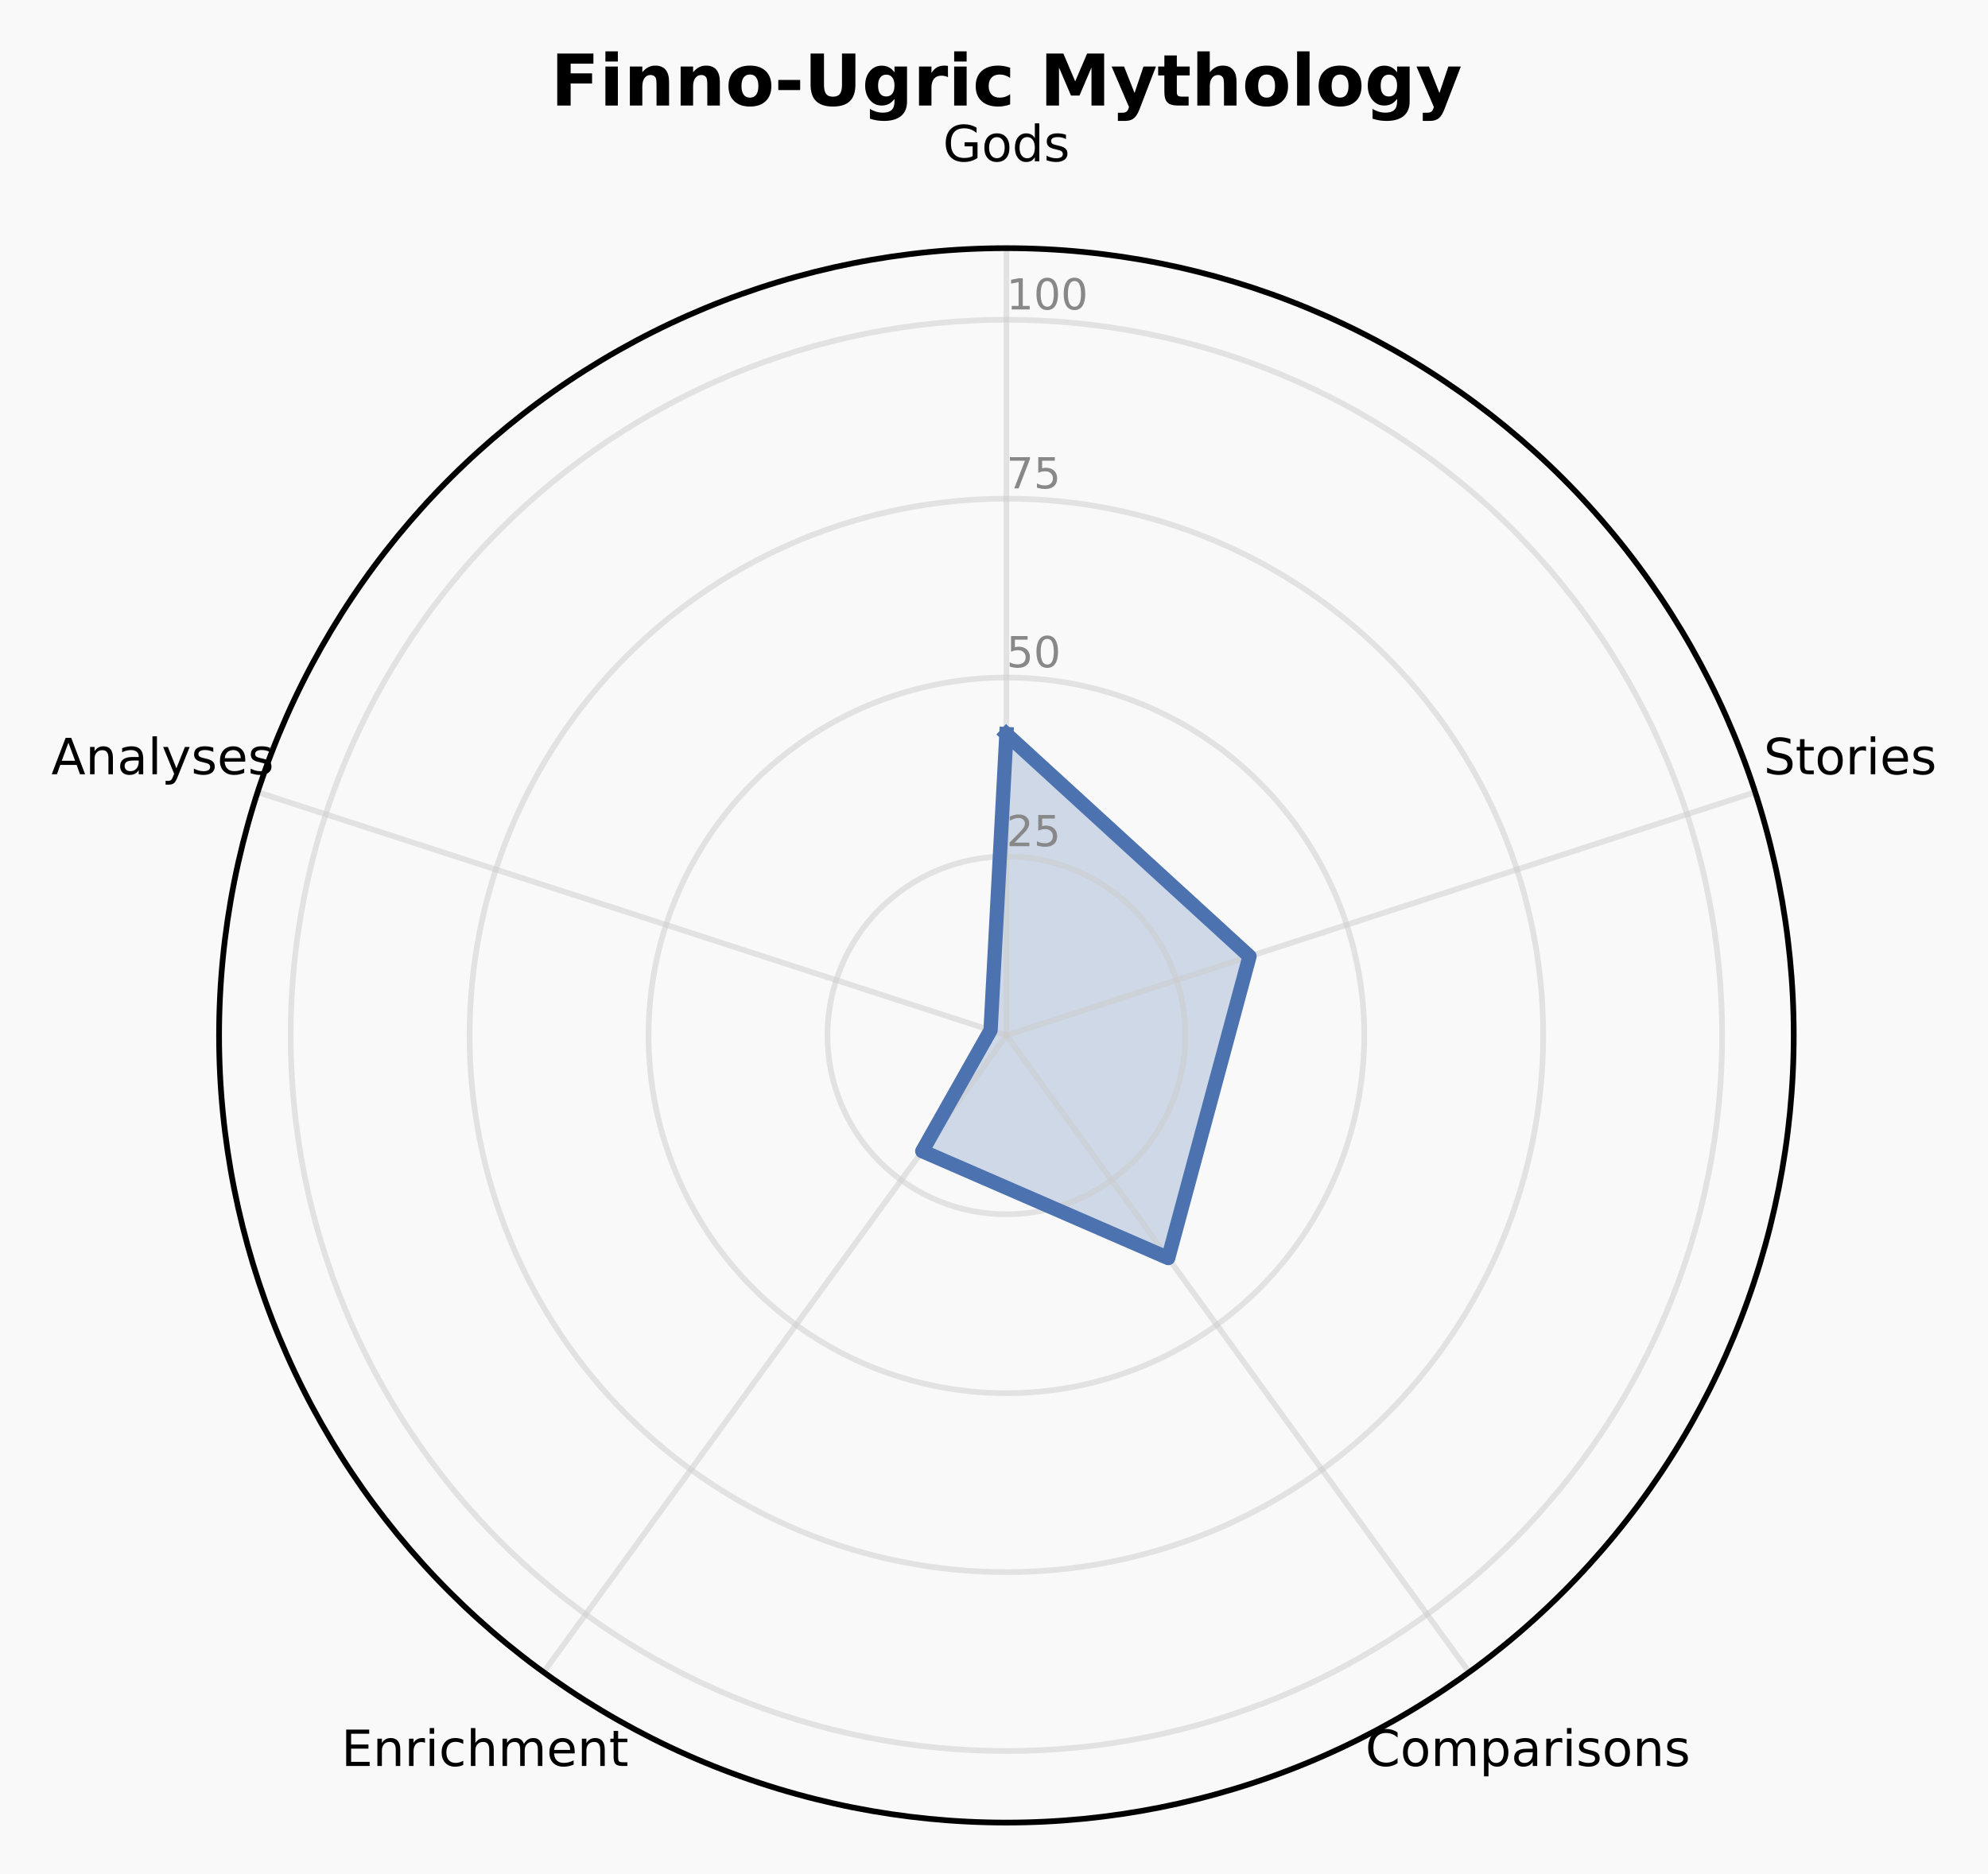
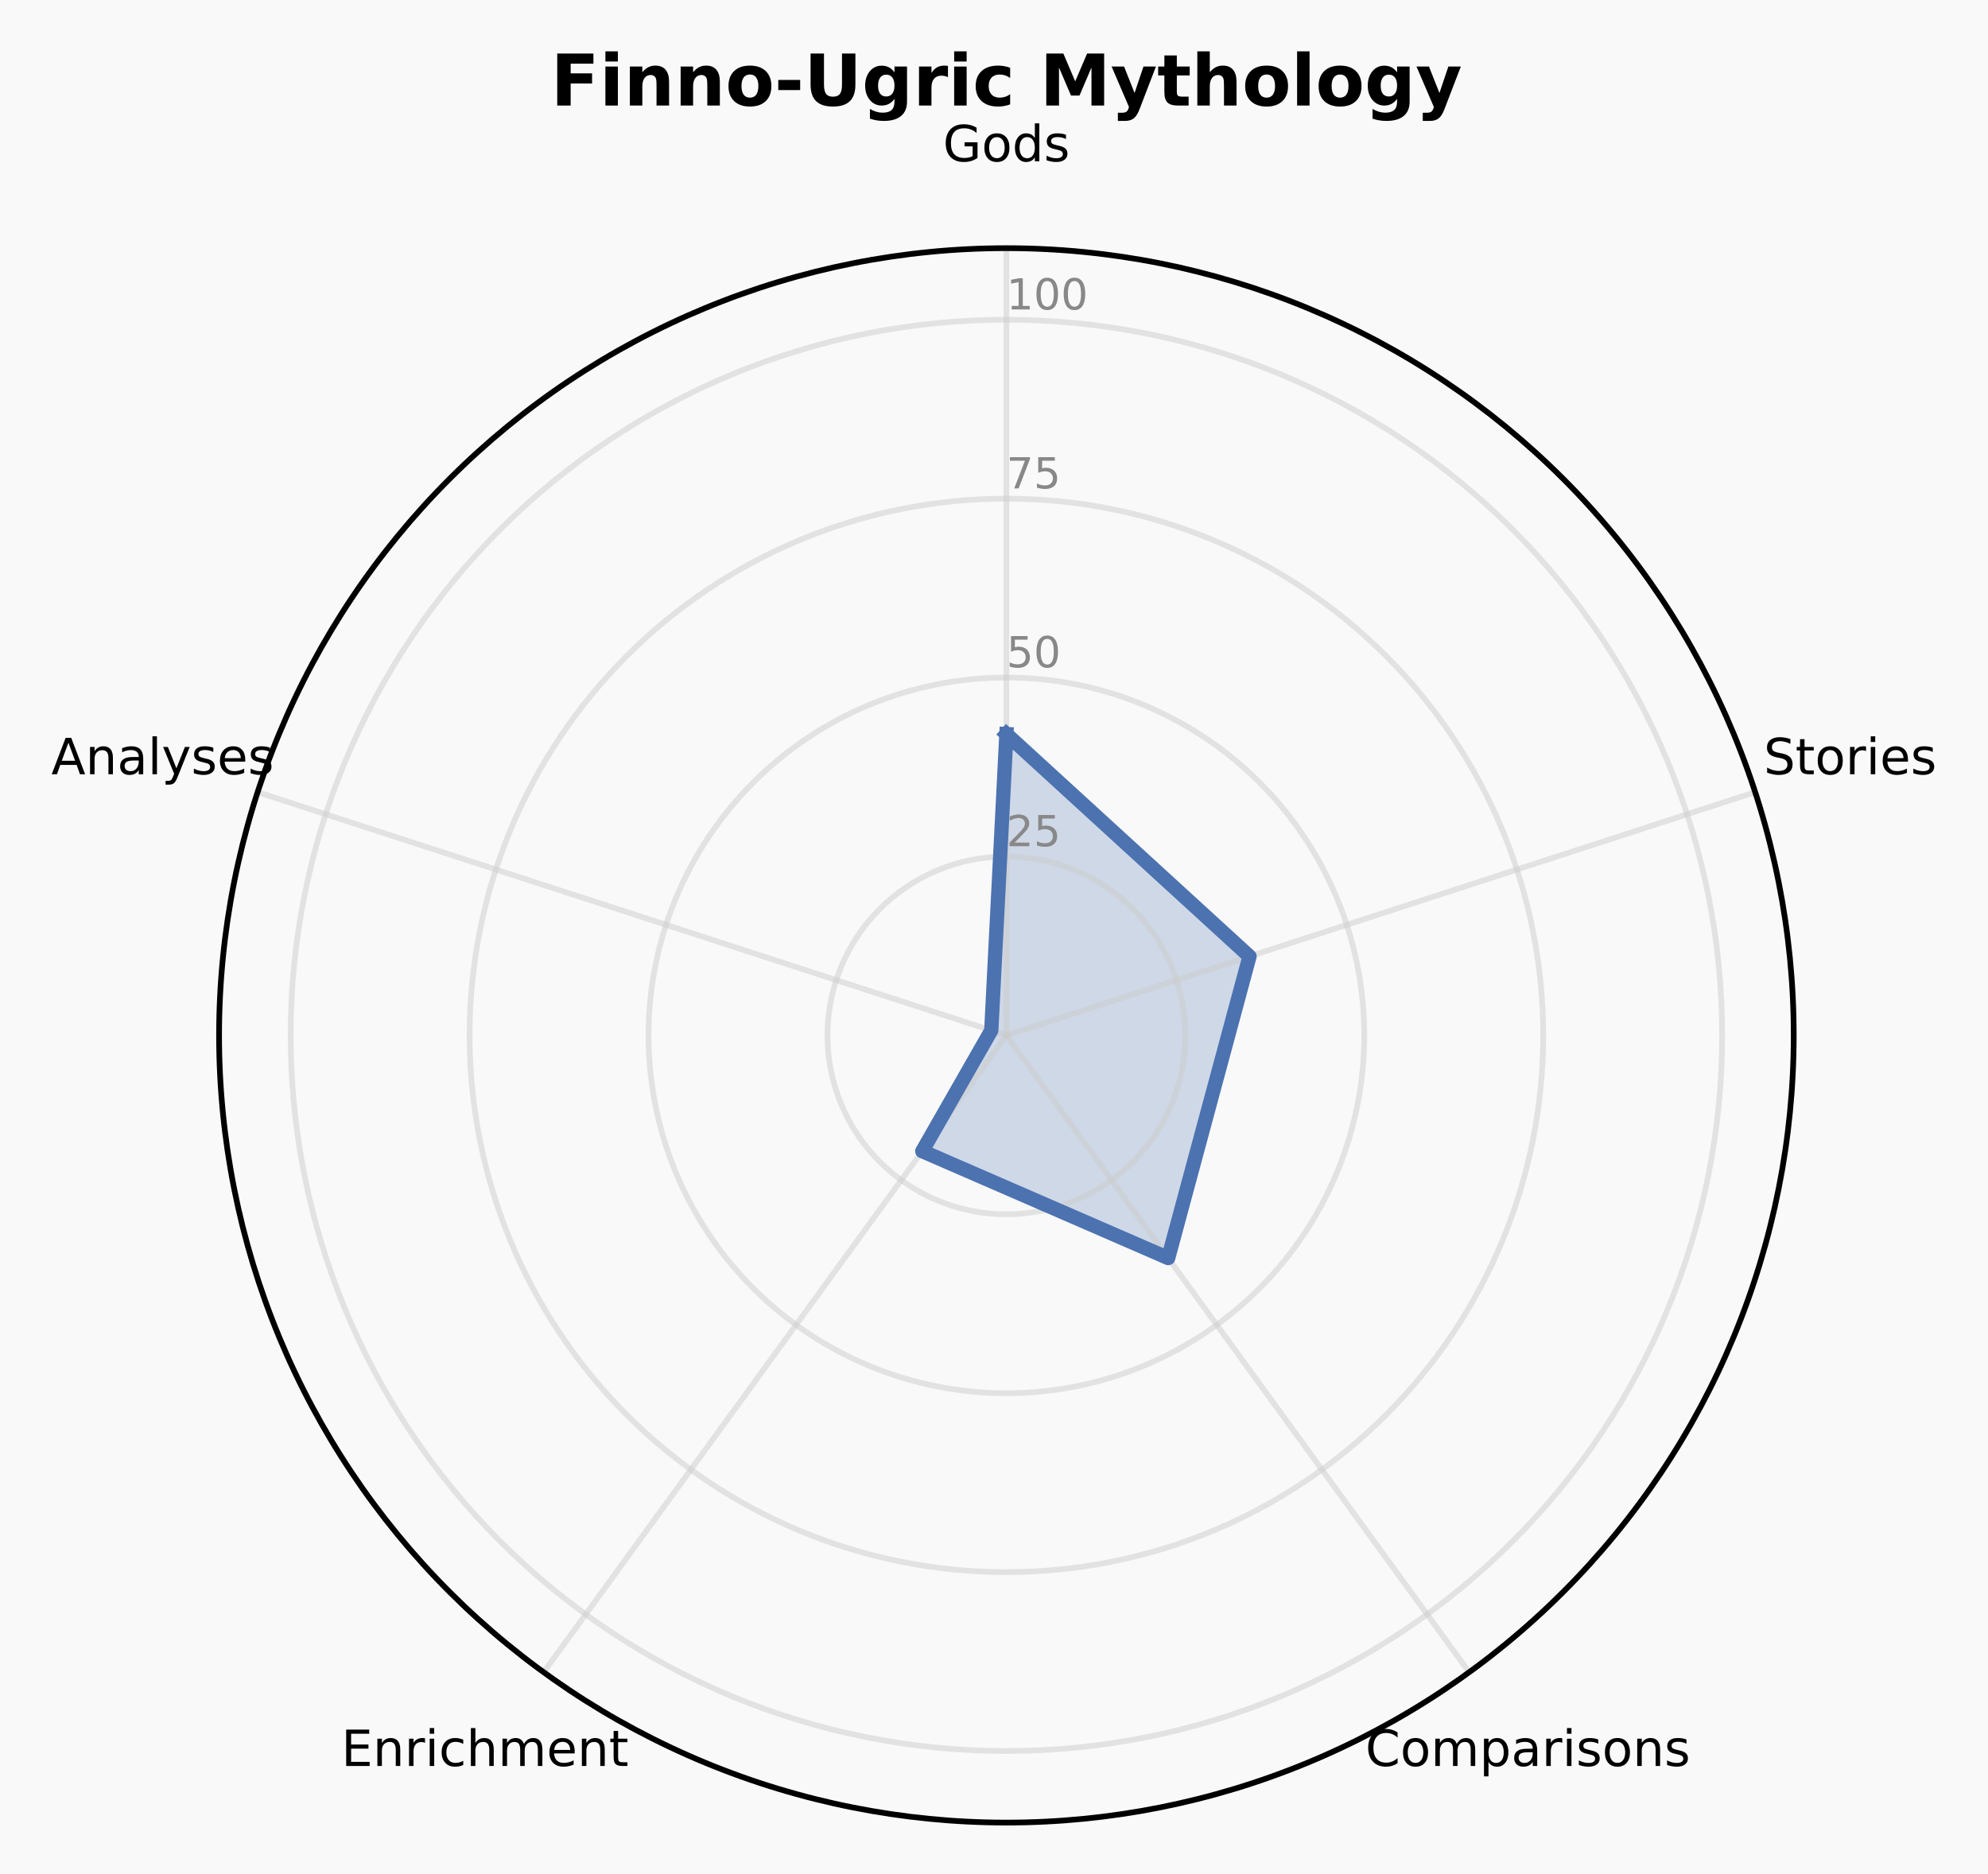
<svg xmlns="http://www.w3.org/2000/svg" xmlns:xlink="http://www.w3.org/1999/xlink" width="278.709pt" height="262.758pt" viewBox="0 0 278.709 262.758" version="1.1">
  <defs>
    <style type="text/css">*{stroke-linejoin: round; stroke-linecap: butt}</style>
  </defs>
  <g id="figure_1">
    <g id="patch_1">
      <path d="M 0 262.758  L 278.709 262.758  L 278.709 0  L 0 0  z " style="fill: #f9f9f9" />
    </g>
    <g id="axes_1">
      <g id="patch_2">
        <path d="M 251.473 145.178  C 251.473 130.683 248.618 116.329 243.071 102.938  C 237.524 89.546 229.393 77.377 219.143 67.128  C 208.894 56.878 196.725 48.748 183.334 43.201  C 169.942 37.654 155.588 34.798 141.093 34.798  C 126.598 34.798 112.244 37.654 98.853 43.201  C 85.461 48.748 73.293 56.878 63.043 67.128  C 52.794 77.377 44.663 89.546 39.116 102.938  C 33.569 116.329 30.714 130.683 30.714 145.178  C 30.714 159.673 33.569 174.027 39.116 187.418  C 44.663 200.81 52.794 212.979 63.043 223.228  C 73.293 233.478 85.461 241.609 98.853 247.155  C 112.244 252.702 126.598 255.558 141.093 255.558  C 155.588 255.558 169.942 252.702 183.334 247.155  C 196.725 241.609 208.894 233.478 219.143 223.228  C 229.393 212.979 237.524 200.81 243.071 187.418  C 248.618 174.027 251.473 159.673 251.473 145.178  M 141.093 145.178  C 141.093 145.178 141.093 145.178 141.093 145.178  C 141.093 145.178 141.093 145.178 141.093 145.178  C 141.093 145.178 141.093 145.178 141.093 145.178  C 141.093 145.178 141.093 145.178 141.093 145.178  C 141.093 145.178 141.093 145.178 141.093 145.178  C 141.093 145.178 141.093 145.178 141.093 145.178  C 141.093 145.178 141.093 145.178 141.093 145.178  C 141.093 145.178 141.093 145.178 141.093 145.178  C 141.093 145.178 141.093 145.178 141.093 145.178  C 141.093 145.178 141.093 145.178 141.093 145.178  C 141.093 145.178 141.093 145.178 141.093 145.178  C 141.093 145.178 141.093 145.178 141.093 145.178  C 141.093 145.178 141.093 145.178 141.093 145.178  C 141.093 145.178 141.093 145.178 141.093 145.178  C 141.093 145.178 141.093 145.178 141.093 145.178  C 141.093 145.178 141.093 145.178 141.093 145.178  z " style="fill: #f9f9f9" />
      </g>
      <g id="patch_3">
-         <path d="M 141.093 102.927  L 175.177 134.104  L 163.778 176.401  L 129.297 161.414  L 138.874 144.457  z " clip-path="url(#p868af75ada)" style="fill: #4c72b0; opacity: 0.25; stroke: #4c72b0; stroke-linejoin: miter" />
+         <path d="M 141.093 102.927  L 175.177 134.104  L 163.778 176.401  L 129.297 161.414  L 138.973 144.489  z " clip-path="url(#p6e41b01ed1)" style="fill: #4c72b0; opacity: 0.25; stroke: #4c72b0; stroke-linejoin: miter" />
      </g>
      <g id="matplotlib.axis_1">
        <g id="xtick_1">
          <g id="line2d_1">
-             <path d="M 141.093 145.178  L 141.093 34.798  " clip-path="url(#p868af75ada)" style="fill: none; stroke: #cccccc; stroke-opacity: 0.5; stroke-width: 0.8; stroke-linecap: square" />
+             <path d="M 141.093 145.178  L 141.093 34.798  " clip-path="url(#p6e41b01ed1)" style="fill: none; stroke: #cccccc; stroke-opacity: 0.5; stroke-width: 0.8; stroke-linecap: square" />
          </g>
          <g id="text_1">
            <g transform="translate(132.1945 22.61707) scale(0.07 -0.07)">
              <defs>
                <path id="DejaVuSans-2a" d="M 3809 666  L 3809 1919  L 2778 1919  L 2778 2438  L 4434 2438  L 4434 434  Q 4069 175 3628 42  Q 3188 -91 2688 -91  Q 1594 -91 976 548  Q 359 1188 359 2328  Q 359 3472 976 4111  Q 1594 4750 2688 4750  Q 3144 4750 3555 4637  Q 3966 4525 4313 4306  L 4313 3634  Q 3963 3931 3569 4081  Q 3175 4231 2741 4231  Q 1884 4231 1454 3753  Q 1025 3275 1025 2328  Q 1025 1384 1454 906  Q 1884 428 2741 428  Q 3075 428 3337 486  Q 3600 544 3809 666  z " transform="scale(0.015625)" />
                <path id="DejaVuSans-52" d="M 1959 3097  Q 1497 3097 1228 2736  Q 959 2375 959 1747  Q 959 1119 1226 758  Q 1494 397 1959 397  Q 2419 397 2687 759  Q 2956 1122 2956 1747  Q 2956 2369 2687 2733  Q 2419 3097 1959 3097  z M 1959 3584  Q 2709 3584 3137 3096  Q 3566 2609 3566 1747  Q 3566 888 3137 398  Q 2709 -91 1959 -91  Q 1206 -91 779 398  Q 353 888 353 1747  Q 353 2609 779 3096  Q 1206 3584 1959 3584  z " transform="scale(0.015625)" />
                <path id="DejaVuSans-47" d="M 2906 2969  L 2906 4863  L 3481 4863  L 3481 0  L 2906 0  L 2906 525  Q 2725 213 2448 61  Q 2172 -91 1784 -91  Q 1150 -91 751 415  Q 353 922 353 1747  Q 353 2572 751 3078  Q 1150 3584 1784 3584  Q 2172 3584 2448 3432  Q 2725 3281 2906 2969  z M 947 1747  Q 947 1113 1208 752  Q 1469 391 1925 391  Q 2381 391 2643 752  Q 2906 1113 2906 1747  Q 2906 2381 2643 2742  Q 2381 3103 1925 3103  Q 1469 3103 1208 2742  Q 947 2381 947 1747  z " transform="scale(0.015625)" />
                <path id="DejaVuSans-56" d="M 2834 3397  L 2834 2853  Q 2591 2978 2328 3040  Q 2066 3103 1784 3103  Q 1356 3103 1142 2972  Q 928 2841 928 2578  Q 928 2378 1081 2264  Q 1234 2150 1697 2047  L 1894 2003  Q 2506 1872 2764 1633  Q 3022 1394 3022 966  Q 3022 478 2636 193  Q 2250 -91 1575 -91  Q 1294 -91 989 -36  Q 684 19 347 128  L 347 722  Q 666 556 975 473  Q 1284 391 1588 391  Q 1994 391 2212 530  Q 2431 669 2431 922  Q 2431 1156 2273 1281  Q 2116 1406 1581 1522  L 1381 1569  Q 847 1681 609 1914  Q 372 2147 372 2553  Q 372 3047 722 3315  Q 1072 3584 1716 3584  Q 2034 3584 2315 3537  Q 2597 3491 2834 3397  z " transform="scale(0.015625)" />
              </defs>
              <use xlink:href="#DejaVuSans-2a" />
              <use xlink:href="#DejaVuSans-52" transform="translate(77.48438 0)" />
              <use xlink:href="#DejaVuSans-47" transform="translate(138.6719 0)" />
              <use xlink:href="#DejaVuSans-56" transform="translate(202.1562 0)" />
            </g>
          </g>
        </g>
        <g id="xtick_2">
          <g id="line2d_2">
-             <path d="M 141.093 145.178  L 246.07 111.069  " clip-path="url(#p868af75ada)" style="fill: none; stroke: #cccccc; stroke-opacity: 0.5; stroke-width: 0.8; stroke-linecap: square" />
+             <path d="M 141.093 145.178  L 246.07 111.069  " clip-path="url(#p6e41b01ed1)" style="fill: none; stroke: #cccccc; stroke-opacity: 0.5; stroke-width: 0.8; stroke-linecap: square" />
          </g>
          <g id="text_2">
            <g transform="translate(247.2616 108.5613) scale(0.07 -0.07)">
              <defs>
                <path id="DejaVuSans-36" d="M 3425 4513  L 3425 3897  Q 3066 4069 2747 4153  Q 2428 4238 2131 4238  Q 1616 4238 1336 4038  Q 1056 3838 1056 3469  Q 1056 3159 1242 3001  Q 1428 2844 1947 2747  L 2328 2669  Q 3034 2534 3370 2195  Q 3706 1856 3706 1288  Q 3706 609 3251 259  Q 2797 -91 1919 -91  Q 1588 -91 1214 -16  Q 841 59 441 206  L 441 856  Q 825 641 1194 531  Q 1563 422 1919 422  Q 2459 422 2753 634  Q 3047 847 3047 1241  Q 3047 1584 2836 1778  Q 2625 1972 2144 2069  L 1759 2144  Q 1053 2284 737 2584  Q 422 2884 422 3419  Q 422 4038 858 4394  Q 1294 4750 2059 4750  Q 2388 4750 2728 4690  Q 3069 4631 3425 4513  z " transform="scale(0.015625)" />
                <path id="DejaVuSans-57" d="M 1172 4494  L 1172 3500  L 2356 3500  L 2356 3053  L 1172 3053  L 1172 1153  Q 1172 725 1289 603  Q 1406 481 1766 481  L 2356 481  L 2356 0  L 1766 0  Q 1100 0 847 248  Q 594 497 594 1153  L 594 3053  L 172 3053  L 172 3500  L 594 3500  L 594 4494  L 1172 4494  z " transform="scale(0.015625)" />
                <path id="DejaVuSans-55" d="M 2631 2963  Q 2534 3019 2420 3045  Q 2306 3072 2169 3072  Q 1681 3072 1420 2755  Q 1159 2438 1159 1844  L 1159 0  L 581 0  L 581 3500  L 1159 3500  L 1159 2956  Q 1341 3275 1631 3429  Q 1922 3584 2338 3584  Q 2397 3584 2469 3576  Q 2541 3569 2628 3553  L 2631 2963  z " transform="scale(0.015625)" />
                <path id="DejaVuSans-4c" d="M 603 3500  L 1178 3500  L 1178 0  L 603 0  L 603 3500  z M 603 4863  L 1178 4863  L 1178 4134  L 603 4134  L 603 4863  z " transform="scale(0.015625)" />
                <path id="DejaVuSans-48" d="M 3597 1894  L 3597 1613  L 953 1613  Q 991 1019 1311 708  Q 1631 397 2203 397  Q 2534 397 2845 478  Q 3156 559 3463 722  L 3463 178  Q 3153 47 2828 -22  Q 2503 -91 2169 -91  Q 1331 -91 842 396  Q 353 884 353 1716  Q 353 2575 817 3079  Q 1281 3584 2069 3584  Q 2775 3584 3186 3129  Q 3597 2675 3597 1894  z M 3022 2063  Q 3016 2534 2758 2815  Q 2500 3097 2075 3097  Q 1594 3097 1305 2825  Q 1016 2553 972 2059  L 3022 2063  z " transform="scale(0.015625)" />
              </defs>
              <use xlink:href="#DejaVuSans-36" />
              <use xlink:href="#DejaVuSans-57" transform="translate(63.48438 0)" />
              <use xlink:href="#DejaVuSans-52" transform="translate(102.6875 0)" />
              <use xlink:href="#DejaVuSans-55" transform="translate(163.875 0)" />
              <use xlink:href="#DejaVuSans-4c" transform="translate(204.9844 0)" />
              <use xlink:href="#DejaVuSans-48" transform="translate(232.7656 0)" />
              <use xlink:href="#DejaVuSans-56" transform="translate(294.2969 0)" />
            </g>
          </g>
        </g>
        <g id="xtick_3">
          <g id="line2d_3">
-             <path d="M 141.093 145.178  L 205.973 234.477  " clip-path="url(#p868af75ada)" style="fill: none; stroke: #cccccc; stroke-opacity: 0.5; stroke-width: 0.8; stroke-linecap: square" />
+             <path d="M 141.093 145.178  L 205.973 234.477  " clip-path="url(#p6e41b01ed1)" style="fill: none; stroke: #cccccc; stroke-opacity: 0.5; stroke-width: 0.8; stroke-linecap: square" />
          </g>
          <g id="text_3">
            <g transform="translate(191.4228 247.6219) scale(0.07 -0.07)">
              <defs>
                <path id="DejaVuSans-26" d="M 4122 4306  L 4122 3641  Q 3803 3938 3442 4084  Q 3081 4231 2675 4231  Q 1875 4231 1450 3742  Q 1025 3253 1025 2328  Q 1025 1406 1450 917  Q 1875 428 2675 428  Q 3081 428 3442 575  Q 3803 722 4122 1019  L 4122 359  Q 3791 134 3420 21  Q 3050 -91 2638 -91  Q 1578 -91 968 557  Q 359 1206 359 2328  Q 359 3453 968 4101  Q 1578 4750 2638 4750  Q 3056 4750 3426 4639  Q 3797 4528 4122 4306  z " transform="scale(0.015625)" />
                <path id="DejaVuSans-50" d="M 3328 2828  Q 3544 3216 3844 3400  Q 4144 3584 4550 3584  Q 5097 3584 5394 3201  Q 5691 2819 5691 2113  L 5691 0  L 5113 0  L 5113 2094  Q 5113 2597 4934 2840  Q 4756 3084 4391 3084  Q 3944 3084 3684 2787  Q 3425 2491 3425 1978  L 3425 0  L 2847 0  L 2847 2094  Q 2847 2600 2669 2842  Q 2491 3084 2119 3084  Q 1678 3084 1418 2786  Q 1159 2488 1159 1978  L 1159 0  L 581 0  L 581 3500  L 1159 3500  L 1159 2956  Q 1356 3278 1631 3431  Q 1906 3584 2284 3584  Q 2666 3584 2933 3390  Q 3200 3197 3328 2828  z " transform="scale(0.015625)" />
                <path id="DejaVuSans-53" d="M 1159 525  L 1159 -1331  L 581 -1331  L 581 3500  L 1159 3500  L 1159 2969  Q 1341 3281 1617 3432  Q 1894 3584 2278 3584  Q 2916 3584 3314 3078  Q 3713 2572 3713 1747  Q 3713 922 3314 415  Q 2916 -91 2278 -91  Q 1894 -91 1617 61  Q 1341 213 1159 525  z M 3116 1747  Q 3116 2381 2855 2742  Q 2594 3103 2138 3103  Q 1681 3103 1420 2742  Q 1159 2381 1159 1747  Q 1159 1113 1420 752  Q 1681 391 2138 391  Q 2594 391 2855 752  Q 3116 1113 3116 1747  z " transform="scale(0.015625)" />
                <path id="DejaVuSans-44" d="M 2194 1759  Q 1497 1759 1228 1600  Q 959 1441 959 1056  Q 959 750 1161 570  Q 1363 391 1709 391  Q 2188 391 2477 730  Q 2766 1069 2766 1631  L 2766 1759  L 2194 1759  z M 3341 1997  L 3341 0  L 2766 0  L 2766 531  Q 2569 213 2275 61  Q 1981 -91 1556 -91  Q 1019 -91 701 211  Q 384 513 384 1019  Q 384 1609 779 1909  Q 1175 2209 1959 2209  L 2766 2209  L 2766 2266  Q 2766 2663 2505 2880  Q 2244 3097 1772 3097  Q 1472 3097 1187 3025  Q 903 2953 641 2809  L 641 3341  Q 956 3463 1253 3523  Q 1550 3584 1831 3584  Q 2591 3584 2966 3190  Q 3341 2797 3341 1997  z " transform="scale(0.015625)" />
                <path id="DejaVuSans-51" d="M 3513 2113  L 3513 0  L 2938 0  L 2938 2094  Q 2938 2591 2744 2837  Q 2550 3084 2163 3084  Q 1697 3084 1428 2787  Q 1159 2491 1159 1978  L 1159 0  L 581 0  L 581 3500  L 1159 3500  L 1159 2956  Q 1366 3272 1645 3428  Q 1925 3584 2291 3584  Q 2894 3584 3203 3211  Q 3513 2838 3513 2113  z " transform="scale(0.015625)" />
              </defs>
              <use xlink:href="#DejaVuSans-26" />
              <use xlink:href="#DejaVuSans-52" transform="translate(69.82812 0)" />
              <use xlink:href="#DejaVuSans-50" transform="translate(131.0156 0)" />
              <use xlink:href="#DejaVuSans-53" transform="translate(228.4219 0)" />
              <use xlink:href="#DejaVuSans-44" transform="translate(291.9062 0)" />
              <use xlink:href="#DejaVuSans-55" transform="translate(353.1875 0)" />
              <use xlink:href="#DejaVuSans-4c" transform="translate(394.2969 0)" />
              <use xlink:href="#DejaVuSans-56" transform="translate(422.0781 0)" />
              <use xlink:href="#DejaVuSans-52" transform="translate(474.1719 0)" />
              <use xlink:href="#DejaVuSans-51" transform="translate(535.3594 0)" />
              <use xlink:href="#DejaVuSans-56" transform="translate(598.7344 0)" />
            </g>
          </g>
        </g>
        <g id="xtick_4">
          <g id="line2d_4">
-             <path d="M 141.093 145.178  L 76.214 234.477  " clip-path="url(#p868af75ada)" style="fill: none; stroke: #cccccc; stroke-opacity: 0.5; stroke-width: 0.8; stroke-linecap: square" />
+             <path d="M 141.093 145.178  L 76.214 234.477  " clip-path="url(#p6e41b01ed1)" style="fill: none; stroke: #cccccc; stroke-opacity: 0.5; stroke-width: 0.8; stroke-linecap: square" />
          </g>
          <g id="text_4">
            <g transform="translate(47.8483 247.6219) scale(0.07 -0.07)">
              <defs>
                <path id="DejaVuSans-28" d="M 628 4666  L 3578 4666  L 3578 4134  L 1259 4134  L 1259 2753  L 3481 2753  L 3481 2222  L 1259 2222  L 1259 531  L 3634 531  L 3634 0  L 628 0  L 628 4666  z " transform="scale(0.015625)" />
                <path id="DejaVuSans-46" d="M 3122 3366  L 3122 2828  Q 2878 2963 2633 3030  Q 2388 3097 2138 3097  Q 1578 3097 1268 2742  Q 959 2388 959 1747  Q 959 1106 1268 751  Q 1578 397 2138 397  Q 2388 397 2633 464  Q 2878 531 3122 666  L 3122 134  Q 2881 22 2623 -34  Q 2366 -91 2075 -91  Q 1284 -91 818 406  Q 353 903 353 1747  Q 353 2603 823 3093  Q 1294 3584 2113 3584  Q 2378 3584 2631 3529  Q 2884 3475 3122 3366  z " transform="scale(0.015625)" />
                <path id="DejaVuSans-4b" d="M 3513 2113  L 3513 0  L 2938 0  L 2938 2094  Q 2938 2591 2744 2837  Q 2550 3084 2163 3084  Q 1697 3084 1428 2787  Q 1159 2491 1159 1978  L 1159 0  L 581 0  L 581 4863  L 1159 4863  L 1159 2956  Q 1366 3272 1645 3428  Q 1925 3584 2291 3584  Q 2894 3584 3203 3211  Q 3513 2838 3513 2113  z " transform="scale(0.015625)" />
              </defs>
              <use xlink:href="#DejaVuSans-28" />
              <use xlink:href="#DejaVuSans-51" transform="translate(63.1875 0)" />
              <use xlink:href="#DejaVuSans-55" transform="translate(126.5625 0)" />
              <use xlink:href="#DejaVuSans-4c" transform="translate(167.6719 0)" />
              <use xlink:href="#DejaVuSans-46" transform="translate(195.4531 0)" />
              <use xlink:href="#DejaVuSans-4b" transform="translate(250.4375 0)" />
              <use xlink:href="#DejaVuSans-50" transform="translate(313.8125 0)" />
              <use xlink:href="#DejaVuSans-48" transform="translate(411.2188 0)" />
              <use xlink:href="#DejaVuSans-51" transform="translate(472.75 0)" />
              <use xlink:href="#DejaVuSans-57" transform="translate(536.125 0)" />
            </g>
          </g>
        </g>
        <g id="xtick_5">
          <g id="line2d_5">
-             <path d="M 141.093 145.178  L 36.116 111.069  " clip-path="url(#p868af75ada)" style="fill: none; stroke: #cccccc; stroke-opacity: 0.5; stroke-width: 0.8; stroke-linecap: square" />
+             <path d="M 141.093 145.178  L 36.116 111.069  " clip-path="url(#p6e41b01ed1)" style="fill: none; stroke: #cccccc; stroke-opacity: 0.5; stroke-width: 0.8; stroke-linecap: square" />
          </g>
          <g id="text_5">
            <g transform="translate(7.2 108.5613) scale(0.07 -0.07)">
              <defs>
                <path id="DejaVuSans-24" d="M 2188 4044  L 1331 1722  L 3047 1722  L 2188 4044  z M 1831 4666  L 2547 4666  L 4325 0  L 3669 0  L 3244 1197  L 1141 1197  L 716 0  L 50 0  L 1831 4666  z " transform="scale(0.015625)" />
                <path id="DejaVuSans-4f" d="M 603 4863  L 1178 4863  L 1178 0  L 603 0  L 603 4863  z " transform="scale(0.015625)" />
                <path id="DejaVuSans-5c" d="M 2059 -325  Q 1816 -950 1584 -1140  Q 1353 -1331 966 -1331  L 506 -1331  L 506 -850  L 844 -850  Q 1081 -850 1212 -737  Q 1344 -625 1503 -206  L 1606 56  L 191 3500  L 800 3500  L 1894 763  L 2988 3500  L 3597 3500  L 2059 -325  z " transform="scale(0.015625)" />
              </defs>
              <use xlink:href="#DejaVuSans-24" />
              <use xlink:href="#DejaVuSans-51" transform="translate(68.40625 0)" />
              <use xlink:href="#DejaVuSans-44" transform="translate(131.7812 0)" />
              <use xlink:href="#DejaVuSans-4f" transform="translate(193.0625 0)" />
              <use xlink:href="#DejaVuSans-5c" transform="translate(220.8438 0)" />
              <use xlink:href="#DejaVuSans-56" transform="translate(280.0312 0)" />
              <use xlink:href="#DejaVuSans-48" transform="translate(332.125 0)" />
              <use xlink:href="#DejaVuSans-56" transform="translate(393.6562 0)" />
            </g>
          </g>
        </g>
      </g>
      <g id="matplotlib.axis_2">
        <g id="ytick_1">
          <g id="line2d_6">
-             <path d="M 141.093 120.092  C 144.388 120.092 147.65 120.741 150.693 122.001  C 153.737 123.262 156.503 125.11 158.832 127.439  C 161.161 129.769 163.009 132.534 164.27 135.578  C 165.531 138.621 166.18 141.884 166.18 145.178  C 166.18 148.472 165.531 151.735 164.27 154.778  C 163.009 157.822 161.161 160.587 158.832 162.917  C 156.503 165.246 153.737 167.094 150.693 168.355  C 147.65 169.615 144.388 170.264 141.093 170.264  C 137.799 170.264 134.537 169.615 131.493 168.355  C 128.45 167.094 125.684 165.246 123.355 162.917  C 121.025 160.587 119.177 157.822 117.917 154.778  C 116.656 151.735 116.007 148.472 116.007 145.178  C 116.007 141.884 116.656 138.621 117.917 135.578  C 119.177 132.534 121.025 129.769 123.355 127.439  C 125.684 125.11 128.45 123.262 131.493 122.001  C 134.537 120.741 137.799 120.092 141.093 120.092  " clip-path="url(#p868af75ada)" style="fill: none; stroke: #cccccc; stroke-opacity: 0.5; stroke-width: 0.8; stroke-linecap: square" />
+             <path d="M 141.093 120.092  C 144.388 120.092 147.65 120.741 150.693 122.001  C 153.737 123.262 156.503 125.11 158.832 127.439  C 161.161 129.769 163.009 132.534 164.27 135.578  C 165.531 138.621 166.18 141.884 166.18 145.178  C 166.18 148.472 165.531 151.735 164.27 154.778  C 163.009 157.822 161.161 160.587 158.832 162.917  C 156.503 165.246 153.737 167.094 150.693 168.355  C 147.65 169.615 144.388 170.264 141.093 170.264  C 137.799 170.264 134.537 169.615 131.493 168.355  C 128.45 167.094 125.684 165.246 123.355 162.917  C 121.025 160.587 119.177 157.822 117.917 154.778  C 116.656 151.735 116.007 148.472 116.007 145.178  C 116.007 141.884 116.656 138.621 117.917 135.578  C 119.177 132.534 121.025 129.769 123.355 127.439  C 125.684 125.11 128.45 123.262 131.493 122.001  C 134.537 120.741 137.799 120.092 141.093 120.092  " clip-path="url(#p6e41b01ed1)" style="fill: none; stroke: #cccccc; stroke-opacity: 0.5; stroke-width: 0.8; stroke-linecap: square" />
          </g>
          <g id="text_6">
            <g style="fill: #888888" transform="translate(141.0933 118.6504) scale(0.06 -0.06)">
              <defs>
                <path id="DejaVuSans-15" d="M 1228 531  L 3431 531  L 3431 0  L 469 0  L 469 531  Q 828 903 1448 1529  Q 2069 2156 2228 2338  Q 2531 2678 2651 2914  Q 2772 3150 2772 3378  Q 2772 3750 2511 3984  Q 2250 4219 1831 4219  Q 1534 4219 1204 4116  Q 875 4013 500 3803  L 500 4441  Q 881 4594 1212 4672  Q 1544 4750 1819 4750  Q 2544 4750 2975 4387  Q 3406 4025 3406 3419  Q 3406 3131 3298 2873  Q 3191 2616 2906 2266  Q 2828 2175 2409 1742  Q 1991 1309 1228 531  z " transform="scale(0.015625)" />
                <path id="DejaVuSans-18" d="M 691 4666  L 3169 4666  L 3169 4134  L 1269 4134  L 1269 2991  Q 1406 3038 1543 3061  Q 1681 3084 1819 3084  Q 2600 3084 3056 2656  Q 3513 2228 3513 1497  Q 3513 744 3044 326  Q 2575 -91 1722 -91  Q 1428 -91 1123 -41  Q 819 9 494 109  L 494 744  Q 775 591 1075 516  Q 1375 441 1709 441  Q 2250 441 2565 725  Q 2881 1009 2881 1497  Q 2881 1984 2565 2268  Q 2250 2553 1709 2553  Q 1456 2553 1204 2497  Q 953 2441 691 2322  L 691 4666  z " transform="scale(0.015625)" />
              </defs>
              <use xlink:href="#DejaVuSans-15" />
              <use xlink:href="#DejaVuSans-18" transform="translate(63.625 0)" />
            </g>
          </g>
        </g>
        <g id="ytick_2">
          <g id="line2d_7">
-             <path d="M 141.093 95.005  C 147.682 95.005 154.206 96.303 160.293 98.825  C 166.381 101.346 171.912 105.042 176.571 109.701  C 181.229 114.36 184.925 119.891 187.447 125.978  C 189.968 132.065 191.266 138.589 191.266 145.178  C 191.266 151.767 189.968 158.291 187.447 164.378  C 184.925 170.465 181.229 175.997 176.571 180.655  C 171.912 185.314 166.381 189.01 160.293 191.531  C 154.206 194.053 147.682 195.351 141.093 195.351  C 134.505 195.351 127.98 194.053 121.893 191.531  C 115.806 189.01 110.275 185.314 105.616 180.655  C 100.957 175.997 97.261 170.465 94.74 164.378  C 92.219 158.291 90.921 151.767 90.921 145.178  C 90.921 138.589 92.219 132.065 94.74 125.978  C 97.261 119.891 100.957 114.36 105.616 109.701  C 110.275 105.042 115.806 101.346 121.893 98.825  C 127.98 96.303 134.505 95.005 141.093 95.005  " clip-path="url(#p868af75ada)" style="fill: none; stroke: #cccccc; stroke-opacity: 0.5; stroke-width: 0.8; stroke-linecap: square" />
+             <path d="M 141.093 95.005  C 147.682 95.005 154.206 96.303 160.293 98.825  C 166.381 101.346 171.912 105.042 176.571 109.701  C 181.229 114.36 184.925 119.891 187.447 125.978  C 189.968 132.065 191.266 138.589 191.266 145.178  C 191.266 151.767 189.968 158.291 187.447 164.378  C 184.925 170.465 181.229 175.997 176.571 180.655  C 171.912 185.314 166.381 189.01 160.293 191.531  C 154.206 194.053 147.682 195.351 141.093 195.351  C 134.505 195.351 127.98 194.053 121.893 191.531  C 115.806 189.01 110.275 185.314 105.616 180.655  C 100.957 175.997 97.261 170.465 94.74 164.378  C 92.219 158.291 90.921 151.767 90.921 145.178  C 90.921 138.589 92.219 132.065 94.74 125.978  C 97.261 119.891 100.957 114.36 105.616 109.701  C 110.275 105.042 115.806 101.346 121.893 98.825  C 127.98 96.303 134.505 95.005 141.093 95.005  " clip-path="url(#p6e41b01ed1)" style="fill: none; stroke: #cccccc; stroke-opacity: 0.5; stroke-width: 0.8; stroke-linecap: square" />
          </g>
          <g id="text_7">
            <g style="fill: #888888" transform="translate(141.0933 93.56408) scale(0.06 -0.06)">
              <defs>
                <path id="DejaVuSans-13" d="M 2034 4250  Q 1547 4250 1301 3770  Q 1056 3291 1056 2328  Q 1056 1369 1301 889  Q 1547 409 2034 409  Q 2525 409 2770 889  Q 3016 1369 3016 2328  Q 3016 3291 2770 3770  Q 2525 4250 2034 4250  z M 2034 4750  Q 2819 4750 3233 4129  Q 3647 3509 3647 2328  Q 3647 1150 3233 529  Q 2819 -91 2034 -91  Q 1250 -91 836 529  Q 422 1150 422 2328  Q 422 3509 836 4129  Q 1250 4750 2034 4750  z " transform="scale(0.015625)" />
              </defs>
              <use xlink:href="#DejaVuSans-18" />
              <use xlink:href="#DejaVuSans-13" transform="translate(63.625 0)" />
            </g>
          </g>
        </g>
        <g id="ytick_3">
          <g id="line2d_8">
-             <path d="M 141.093 69.919  C 150.976 69.919 160.763 71.866 169.894 75.648  C 179.024 79.43 187.321 84.974 194.309 91.962  C 201.298 98.95 206.841 107.247 210.623 116.378  C 214.405 125.508 216.352 135.295 216.352 145.178  C 216.352 155.061 214.405 164.848 210.623 173.978  C 206.841 183.109 201.298 191.406 194.309 198.394  C 187.321 205.382 179.024 210.926 169.894 214.708  C 160.763 218.49 150.976 220.437 141.093 220.437  C 131.21 220.437 121.424 218.49 112.293 214.708  C 103.162 210.926 94.866 205.382 87.877 198.394  C 80.889 191.406 75.345 183.109 71.563 173.978  C 67.781 164.848 65.834 155.061 65.834 145.178  C 65.834 135.295 67.781 125.508 71.563 116.378  C 75.345 107.247 80.889 98.95 87.877 91.962  C 94.866 84.974 103.162 79.43 112.293 75.648  C 121.424 71.866 131.21 69.919 141.093 69.919  " clip-path="url(#p868af75ada)" style="fill: none; stroke: #cccccc; stroke-opacity: 0.5; stroke-width: 0.8; stroke-linecap: square" />
+             <path d="M 141.093 69.919  C 150.976 69.919 160.763 71.866 169.894 75.648  C 179.024 79.43 187.321 84.974 194.309 91.962  C 201.298 98.95 206.841 107.247 210.623 116.378  C 214.405 125.508 216.352 135.295 216.352 145.178  C 216.352 155.061 214.405 164.848 210.623 173.978  C 206.841 183.109 201.298 191.406 194.309 198.394  C 187.321 205.382 179.024 210.926 169.894 214.708  C 160.763 218.49 150.976 220.437 141.093 220.437  C 131.21 220.437 121.424 218.49 112.293 214.708  C 103.162 210.926 94.866 205.382 87.877 198.394  C 80.889 191.406 75.345 183.109 71.563 173.978  C 67.781 164.848 65.834 155.061 65.834 145.178  C 65.834 135.295 67.781 125.508 71.563 116.378  C 75.345 107.247 80.889 98.95 87.877 91.962  C 94.866 84.974 103.162 79.43 112.293 75.648  C 121.424 71.866 131.21 69.919 141.093 69.919  " clip-path="url(#p6e41b01ed1)" style="fill: none; stroke: #cccccc; stroke-opacity: 0.5; stroke-width: 0.8; stroke-linecap: square" />
          </g>
          <g id="text_8">
            <g style="fill: #888888" transform="translate(141.0933 68.47781) scale(0.06 -0.06)">
              <defs>
                <path id="DejaVuSans-1a" d="M 525 4666  L 3525 4666  L 3525 4397  L 1831 0  L 1172 0  L 2766 4134  L 525 4134  L 525 4666  z " transform="scale(0.015625)" />
              </defs>
              <use xlink:href="#DejaVuSans-1a" />
              <use xlink:href="#DejaVuSans-18" transform="translate(63.625 0)" />
            </g>
          </g>
        </g>
        <g id="ytick_4">
          <g id="line2d_9">
-             <path d="M 141.093 44.833  C 154.27 44.833 167.32 47.429 179.494 52.471  C 191.668 57.514 202.73 64.906 212.048 74.223  C 221.366 83.541 228.757 94.603 233.8 106.778  C 238.843 118.952 241.438 132.001 241.438 145.178  C 241.438 158.355 238.843 171.404 233.8 183.578  C 228.757 195.753 221.366 206.815 212.048 216.133  C 202.73 225.45 191.668 232.842 179.494 237.885  C 167.32 242.927 154.27 245.523 141.093 245.523  C 127.916 245.523 114.867 242.927 102.693 237.885  C 90.519 232.842 79.456 225.45 70.139 216.133  C 60.821 206.815 53.429 195.753 48.387 183.578  C 43.344 171.404 40.748 158.355 40.748 145.178  C 40.748 132.001 43.344 118.952 48.387 106.778  C 53.429 94.603 60.821 83.541 70.139 74.223  C 79.456 64.906 90.519 57.514 102.693 52.471  C 114.867 47.429 127.916 44.833 141.093 44.833  " clip-path="url(#p868af75ada)" style="fill: none; stroke: #cccccc; stroke-opacity: 0.5; stroke-width: 0.8; stroke-linecap: square" />
+             <path d="M 141.093 44.833  C 154.27 44.833 167.32 47.429 179.494 52.471  C 191.668 57.514 202.73 64.906 212.048 74.223  C 221.366 83.541 228.757 94.603 233.8 106.778  C 238.843 118.952 241.438 132.001 241.438 145.178  C 241.438 158.355 238.843 171.404 233.8 183.578  C 228.757 195.753 221.366 206.815 212.048 216.133  C 202.73 225.45 191.668 232.842 179.494 237.885  C 167.32 242.927 154.27 245.523 141.093 245.523  C 127.916 245.523 114.867 242.927 102.693 237.885  C 90.519 232.842 79.456 225.45 70.139 216.133  C 60.821 206.815 53.429 195.753 48.387 183.578  C 43.344 171.404 40.748 158.355 40.748 145.178  C 40.748 132.001 43.344 118.952 48.387 106.778  C 53.429 94.603 60.821 83.541 70.139 74.223  C 79.456 64.906 90.519 57.514 102.693 52.471  C 114.867 47.429 127.916 44.833 141.093 44.833  " clip-path="url(#p6e41b01ed1)" style="fill: none; stroke: #cccccc; stroke-opacity: 0.5; stroke-width: 0.8; stroke-linecap: square" />
          </g>
          <g id="text_9">
            <g style="fill: #888888" transform="translate(141.0933 43.39154) scale(0.06 -0.06)">
              <defs>
                <path id="DejaVuSans-14" d="M 794 531  L 1825 531  L 1825 4091  L 703 3866  L 703 4441  L 1819 4666  L 2450 4666  L 2450 531  L 3481 531  L 3481 0  L 794 0  L 794 531  z " transform="scale(0.015625)" />
              </defs>
              <use xlink:href="#DejaVuSans-14" />
              <use xlink:href="#DejaVuSans-13" transform="translate(63.625 0)" />
              <use xlink:href="#DejaVuSans-13" transform="translate(127.25 0)" />
            </g>
          </g>
        </g>
      </g>
      <g id="line2d_10">
-         <path d="M 141.093 102.927  L 175.177 134.104  L 163.778 176.401  L 129.297 161.414  L 138.874 144.457  L 141.093 102.927  " clip-path="url(#p868af75ada)" style="fill: none; stroke: #4c72b0; stroke-width: 2; stroke-linecap: square" />
+         <path d="M 141.093 102.927  L 175.177 134.104  L 163.778 176.401  L 129.297 161.414  L 138.973 144.489  L 141.093 102.927  " clip-path="url(#p6e41b01ed1)" style="fill: none; stroke: #4c72b0; stroke-width: 2; stroke-linecap: square" />
      </g>
      <g id="patch_4">
        <path d="M 141.093 34.798  C 126.598 34.798 112.244 37.654 98.853 43.201  C 85.461 48.748 73.293 56.878 63.043 67.128  C 52.794 77.377 44.663 89.546 39.116 102.938  C 33.569 116.329 30.714 130.683 30.714 145.178  C 30.714 159.673 33.569 174.027 39.116 187.418  C 44.663 200.81 52.794 212.979 63.043 223.228  C 73.293 233.478 85.461 241.609 98.853 247.155  C 112.244 252.702 126.598 255.558 141.093 255.558  C 155.588 255.558 169.942 252.702 183.334 247.155  C 196.725 241.609 208.894 233.478 219.143 223.228  C 229.393 212.979 237.524 200.81 243.071 187.418  C 248.618 174.027 251.473 159.673 251.473 145.178  C 251.473 130.683 248.618 116.329 243.071 102.938  C 237.524 89.546 229.393 77.377 219.143 67.128  C 208.894 56.878 196.725 48.748 183.334 43.201  C 169.942 37.654 155.588 34.798 141.093 34.798  " style="fill: none; stroke: #000000; stroke-width: 0.8; stroke-linejoin: miter; stroke-linecap: square" />
      </g>
      <g id="text_10">
        <g transform="translate(77.20421 14.79844) scale(0.1 -0.1)">
          <defs>
            <path id="DejaVuSans-Bold-29" d="M 588 4666  L 3834 4666  L 3834 3756  L 1791 3756  L 1791 2888  L 3713 2888  L 3713 1978  L 1791 1978  L 1791 0  L 588 0  L 588 4666  z " transform="scale(0.015625)" />
            <path id="DejaVuSans-Bold-4c" d="M 538 3500  L 1656 3500  L 1656 0  L 538 0  L 538 3500  z M 538 4863  L 1656 4863  L 1656 3950  L 538 3950  L 538 4863  z " transform="scale(0.015625)" />
            <path id="DejaVuSans-Bold-51" d="M 4056 2131  L 4056 0  L 2931 0  L 2931 347  L 2931 1631  Q 2931 2084 2911 2256  Q 2891 2428 2841 2509  Q 2775 2619 2662 2680  Q 2550 2741 2406 2741  Q 2056 2741 1856 2470  Q 1656 2200 1656 1722  L 1656 0  L 538 0  L 538 3500  L 1656 3500  L 1656 2988  Q 1909 3294 2193 3439  Q 2478 3584 2822 3584  Q 3428 3584 3742 3212  Q 4056 2841 4056 2131  z " transform="scale(0.015625)" />
            <path id="DejaVuSans-Bold-52" d="M 2203 2784  Q 1831 2784 1636 2517  Q 1441 2250 1441 1747  Q 1441 1244 1636 976  Q 1831 709 2203 709  Q 2569 709 2762 976  Q 2956 1244 2956 1747  Q 2956 2250 2762 2517  Q 2569 2784 2203 2784  z M 2203 3584  Q 3106 3584 3614 3096  Q 4122 2609 4122 1747  Q 4122 884 3614 396  Q 3106 -91 2203 -91  Q 1297 -91 786 396  Q 275 884 275 1747  Q 275 2609 786 3096  Q 1297 3584 2203 3584  z " transform="scale(0.015625)" />
            <path id="DejaVuSans-Bold-10" d="M 347 2297  L 2309 2297  L 2309 1388  L 347 1388  L 347 2297  z " transform="scale(0.015625)" />
            <path id="DejaVuSans-Bold-38" d="M 588 4666  L 1791 4666  L 1791 1869  Q 1791 1291 1980 1042  Q 2169 794 2597 794  Q 3028 794 3217 1042  Q 3406 1291 3406 1869  L 3406 4666  L 4609 4666  L 4609 1869  Q 4609 878 4112 393  Q 3616 -91 2597 -91  Q 1581 -91 1084 393  Q 588 878 588 1869  L 588 4666  z " transform="scale(0.015625)" />
            <path id="DejaVuSans-Bold-4a" d="M 2919 594  Q 2688 288 2409 144  Q 2131 0 1766 0  Q 1125 0 706 504  Q 288 1009 288 1791  Q 288 2575 706 3076  Q 1125 3578 1766 3578  Q 2131 3578 2409 3434  Q 2688 3291 2919 2981  L 2919 3500  L 4044 3500  L 4044 353  Q 4044 -491 3511 -936  Q 2978 -1381 1966 -1381  Q 1638 -1381 1331 -1331  Q 1025 -1281 716 -1178  L 716 -306  Q 1009 -475 1290 -558  Q 1572 -641 1856 -641  Q 2406 -641 2662 -400  Q 2919 -159 2919 353  L 2919 594  z M 2181 2772  Q 1834 2772 1640 2515  Q 1447 2259 1447 1791  Q 1447 1309 1634 1061  Q 1822 813 2181 813  Q 2531 813 2725 1069  Q 2919 1325 2919 1791  Q 2919 2259 2725 2515  Q 2531 2772 2181 2772  z " transform="scale(0.015625)" />
            <path id="DejaVuSans-Bold-55" d="M 3138 2547  Q 2991 2616 2845 2648  Q 2700 2681 2553 2681  Q 2122 2681 1889 2404  Q 1656 2128 1656 1613  L 1656 0  L 538 0  L 538 3500  L 1656 3500  L 1656 2925  Q 1872 3269 2151 3426  Q 2431 3584 2822 3584  Q 2878 3584 2943 3579  Q 3009 3575 3134 3559  L 3138 2547  z " transform="scale(0.015625)" />
            <path id="DejaVuSans-Bold-46" d="M 3366 3391  L 3366 2478  Q 3138 2634 2908 2709  Q 2678 2784 2431 2784  Q 1963 2784 1702 2511  Q 1441 2238 1441 1747  Q 1441 1256 1702 982  Q 1963 709 2431 709  Q 2694 709 2930 787  Q 3166 866 3366 1019  L 3366 103  Q 3103 6 2833 -42  Q 2563 -91 2291 -91  Q 1344 -91 809 395  Q 275 881 275 1747  Q 275 2613 809 3098  Q 1344 3584 2291 3584  Q 2566 3584 2833 3536  Q 3100 3488 3366 3391  z " transform="scale(0.015625)" />
            <path id="DejaVuSans-Bold-3" transform="scale(0.015625)" />
            <path id="DejaVuSans-Bold-30" d="M 588 4666  L 2119 4666  L 3181 2169  L 4250 4666  L 5778 4666  L 5778 0  L 4641 0  L 4641 3413  L 3566 897  L 2803 897  L 1728 3413  L 1728 0  L 588 0  L 588 4666  z " transform="scale(0.015625)" />
            <path id="DejaVuSans-Bold-5c" d="M 78 3500  L 1197 3500  L 2138 1125  L 2938 3500  L 4056 3500  L 2584 -331  Q 2363 -916 2067 -1148  Q 1772 -1381 1288 -1381  L 641 -1381  L 641 -647  L 991 -647  Q 1275 -647 1404 -556  Q 1534 -466 1606 -231  L 1638 -134  L 78 3500  z " transform="scale(0.015625)" />
            <path id="DejaVuSans-Bold-57" d="M 1759 4494  L 1759 3500  L 2913 3500  L 2913 2700  L 1759 2700  L 1759 1216  Q 1759 972 1856 886  Q 1953 800 2241 800  L 2816 800  L 2816 0  L 1856 0  Q 1194 0 917 276  Q 641 553 641 1216  L 641 2700  L 84 2700  L 84 3500  L 641 3500  L 641 4494  L 1759 4494  z " transform="scale(0.015625)" />
            <path id="DejaVuSans-Bold-4b" d="M 4056 2131  L 4056 0  L 2931 0  L 2931 347  L 2931 1625  Q 2931 2084 2911 2256  Q 2891 2428 2841 2509  Q 2775 2619 2662 2680  Q 2550 2741 2406 2741  Q 2056 2741 1856 2470  Q 1656 2200 1656 1722  L 1656 0  L 538 0  L 538 4863  L 1656 4863  L 1656 2988  Q 1909 3294 2193 3439  Q 2478 3584 2822 3584  Q 3428 3584 3742 3212  Q 4056 2841 4056 2131  z " transform="scale(0.015625)" />
            <path id="DejaVuSans-Bold-4f" d="M 538 4863  L 1656 4863  L 1656 0  L 538 0  L 538 4863  z " transform="scale(0.015625)" />
          </defs>
          <use xlink:href="#DejaVuSans-Bold-29" />
          <use xlink:href="#DejaVuSans-Bold-4c" transform="translate(68.3125 0)" />
          <use xlink:href="#DejaVuSans-Bold-51" transform="translate(102.5938 0)" />
          <use xlink:href="#DejaVuSans-Bold-51" transform="translate(173.7812 0)" />
          <use xlink:href="#DejaVuSans-Bold-52" transform="translate(244.9688 0)" />
          <use xlink:href="#DejaVuSans-Bold-10" transform="translate(313.6719 0)" />
          <use xlink:href="#DejaVuSans-Bold-38" transform="translate(355.1719 0)" />
          <use xlink:href="#DejaVuSans-Bold-4a" transform="translate(436.375 0)" />
          <use xlink:href="#DejaVuSans-Bold-55" transform="translate(507.9531 0)" />
          <use xlink:href="#DejaVuSans-Bold-4c" transform="translate(557.2656 0)" />
          <use xlink:href="#DejaVuSans-Bold-46" transform="translate(591.5469 0)" />
          <use xlink:href="#DejaVuSans-Bold-3" transform="translate(650.8281 0)" />
          <use xlink:href="#DejaVuSans-Bold-30" transform="translate(685.6406 0)" />
          <use xlink:href="#DejaVuSans-Bold-5c" transform="translate(785.1562 0)" />
          <use xlink:href="#DejaVuSans-Bold-57" transform="translate(850.3438 0)" />
          <use xlink:href="#DejaVuSans-Bold-4b" transform="translate(898.1406 0)" />
          <use xlink:href="#DejaVuSans-Bold-52" transform="translate(969.3281 0)" />
          <use xlink:href="#DejaVuSans-Bold-4f" transform="translate(1038.031 0)" />
          <use xlink:href="#DejaVuSans-Bold-52" transform="translate(1072.312 0)" />
          <use xlink:href="#DejaVuSans-Bold-4a" transform="translate(1141.016 0)" />
          <use xlink:href="#DejaVuSans-Bold-5c" transform="translate(1212.594 0)" />
        </g>
      </g>
    </g>
  </g>
  <defs>
-     <clipPath id="p868af75ada">
+     <clipPath id="p6e41b01ed1">
      <path d="M 251.473 145.178  C 251.473 130.683 248.618 116.329 243.071 102.938  C 237.524 89.546 229.393 77.377 219.143 67.128  C 208.894 56.878 196.725 48.748 183.334 43.201  C 169.942 37.654 155.588 34.798 141.093 34.798  C 126.598 34.798 112.244 37.654 98.853 43.201  C 85.461 48.748 73.293 56.878 63.043 67.128  C 52.794 77.377 44.663 89.546 39.116 102.938  C 33.569 116.329 30.714 130.683 30.714 145.178  C 30.714 159.673 33.569 174.027 39.116 187.418  C 44.663 200.81 52.794 212.979 63.043 223.228  C 73.293 233.478 85.461 241.609 98.853 247.155  C 112.244 252.702 126.598 255.558 141.093 255.558  C 155.588 255.558 169.942 252.702 183.334 247.155  C 196.725 241.609 208.894 233.478 219.143 223.228  C 229.393 212.979 237.524 200.81 243.071 187.418  C 248.618 174.027 251.473 159.673 251.473 145.178  M 141.093 145.178  C 141.093 145.178 141.093 145.178 141.093 145.178  C 141.093 145.178 141.093 145.178 141.093 145.178  C 141.093 145.178 141.093 145.178 141.093 145.178  C 141.093 145.178 141.093 145.178 141.093 145.178  C 141.093 145.178 141.093 145.178 141.093 145.178  C 141.093 145.178 141.093 145.178 141.093 145.178  C 141.093 145.178 141.093 145.178 141.093 145.178  C 141.093 145.178 141.093 145.178 141.093 145.178  C 141.093 145.178 141.093 145.178 141.093 145.178  C 141.093 145.178 141.093 145.178 141.093 145.178  C 141.093 145.178 141.093 145.178 141.093 145.178  C 141.093 145.178 141.093 145.178 141.093 145.178  C 141.093 145.178 141.093 145.178 141.093 145.178  C 141.093 145.178 141.093 145.178 141.093 145.178  C 141.093 145.178 141.093 145.178 141.093 145.178  C 141.093 145.178 141.093 145.178 141.093 145.178  z " />
    </clipPath>
  </defs>
</svg>
